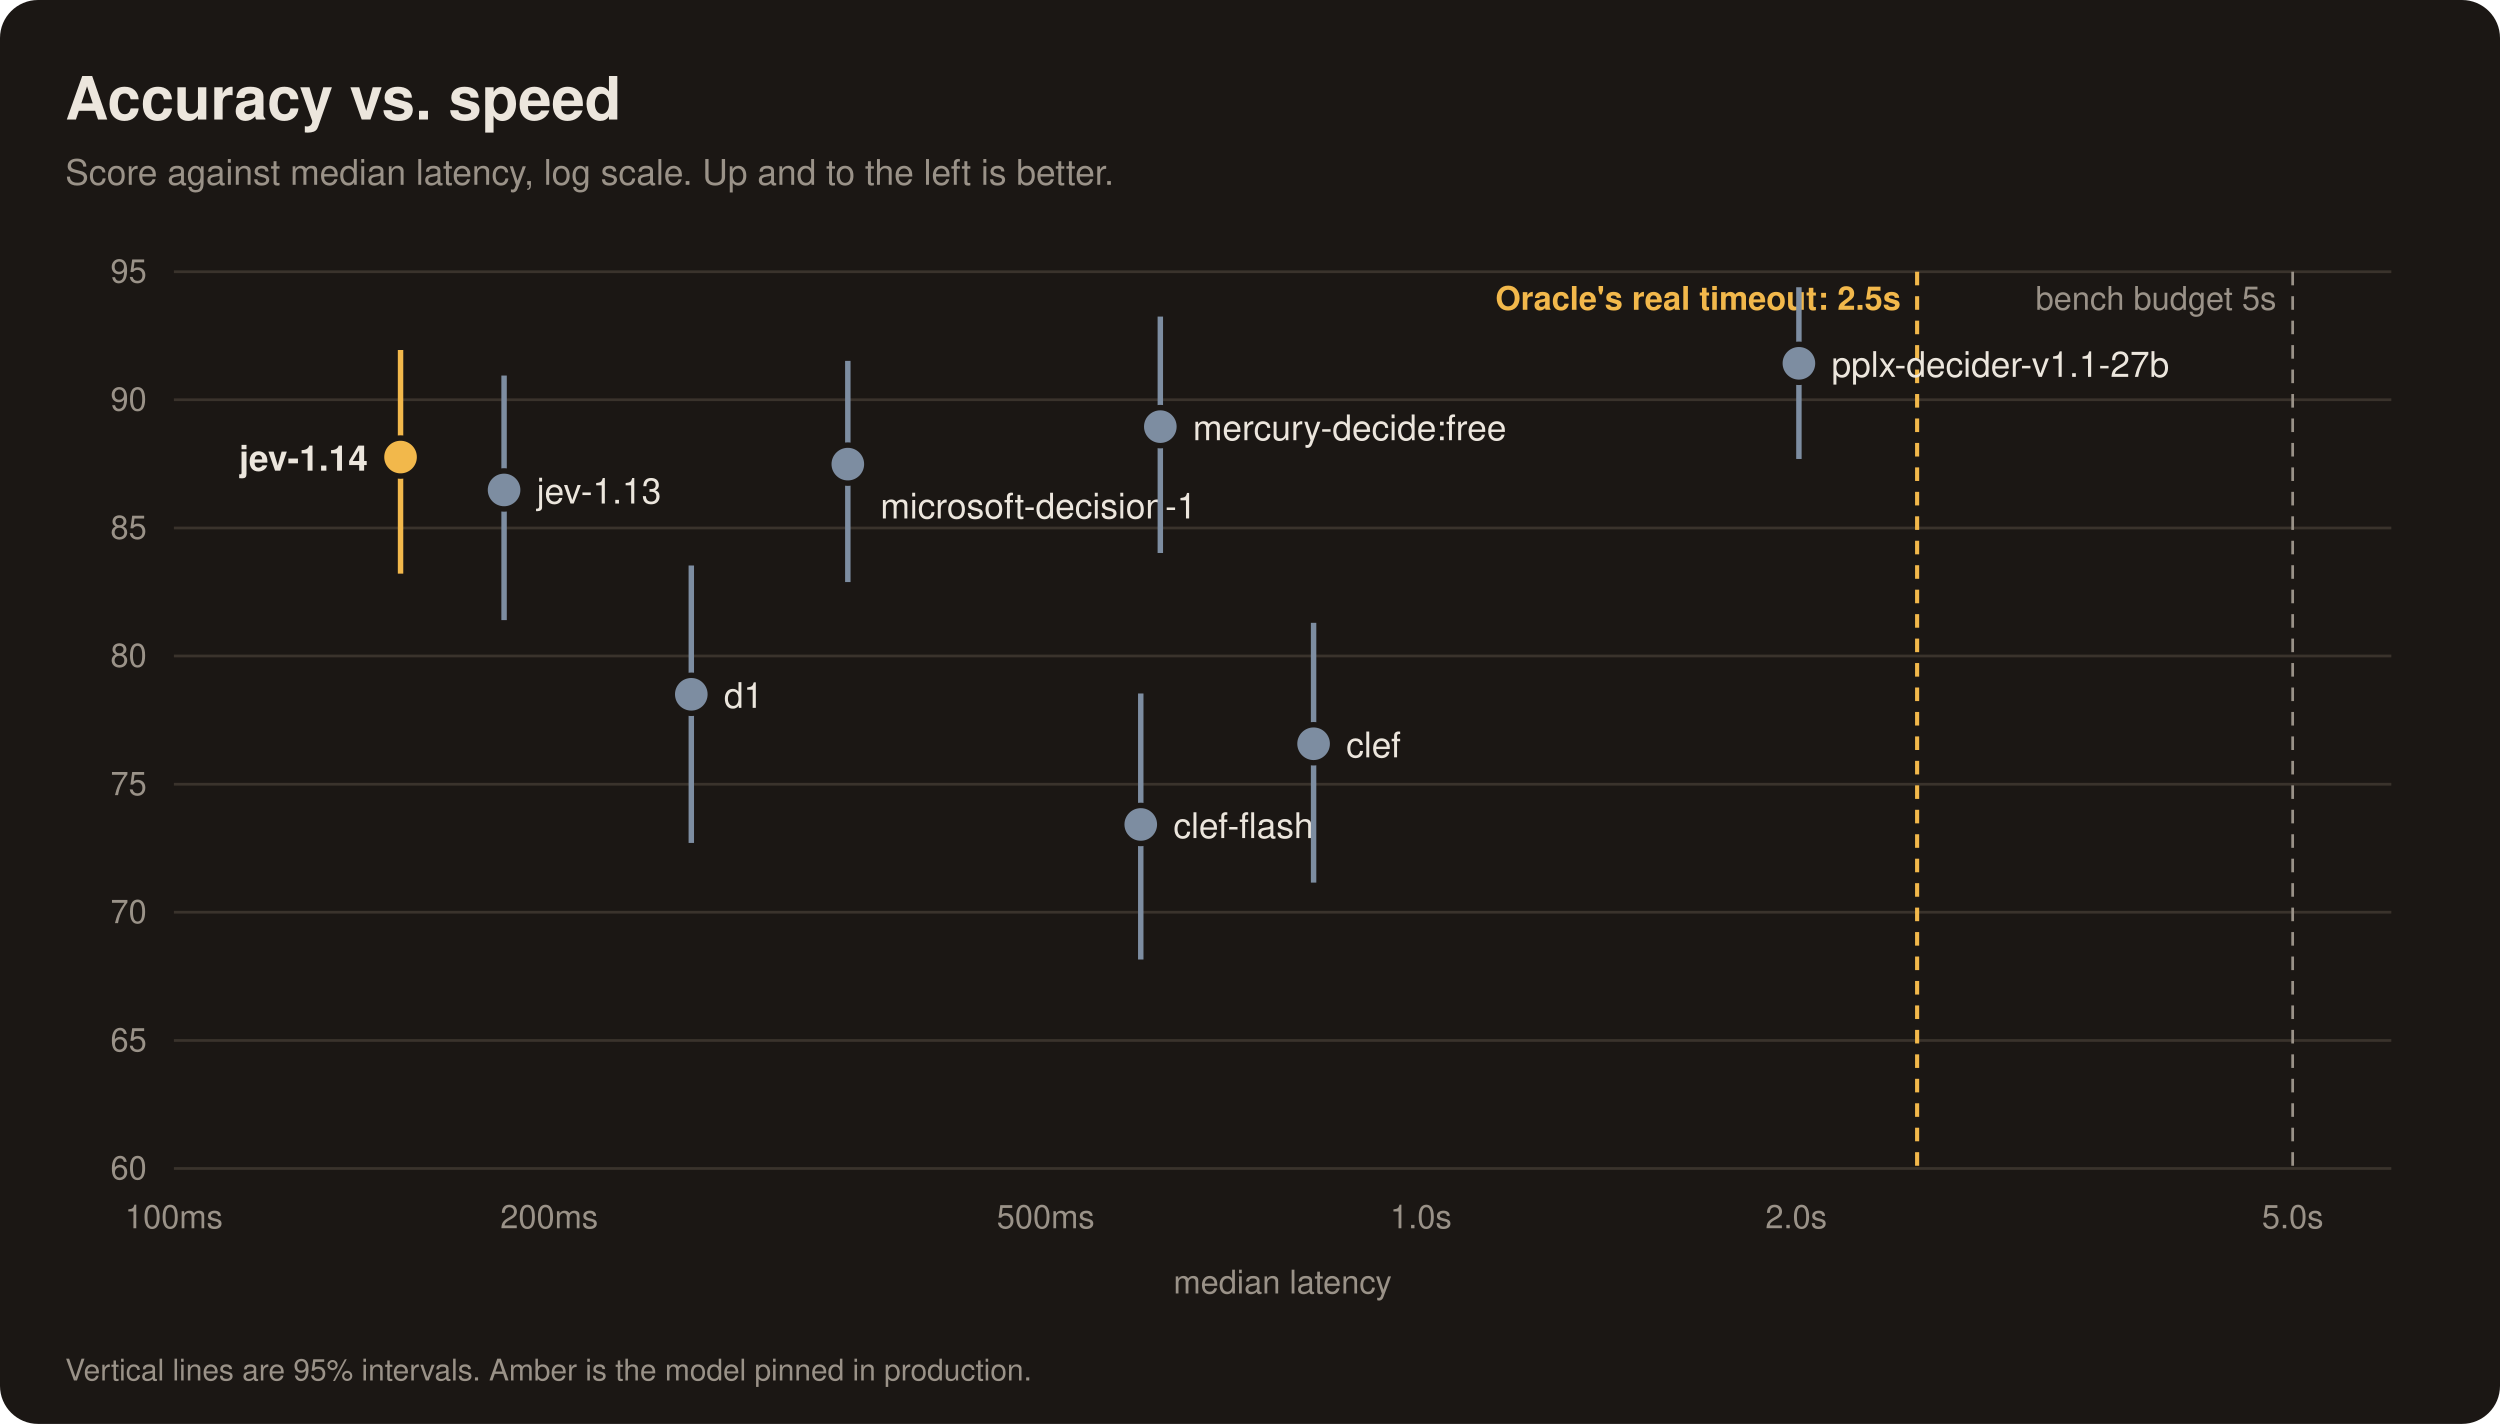
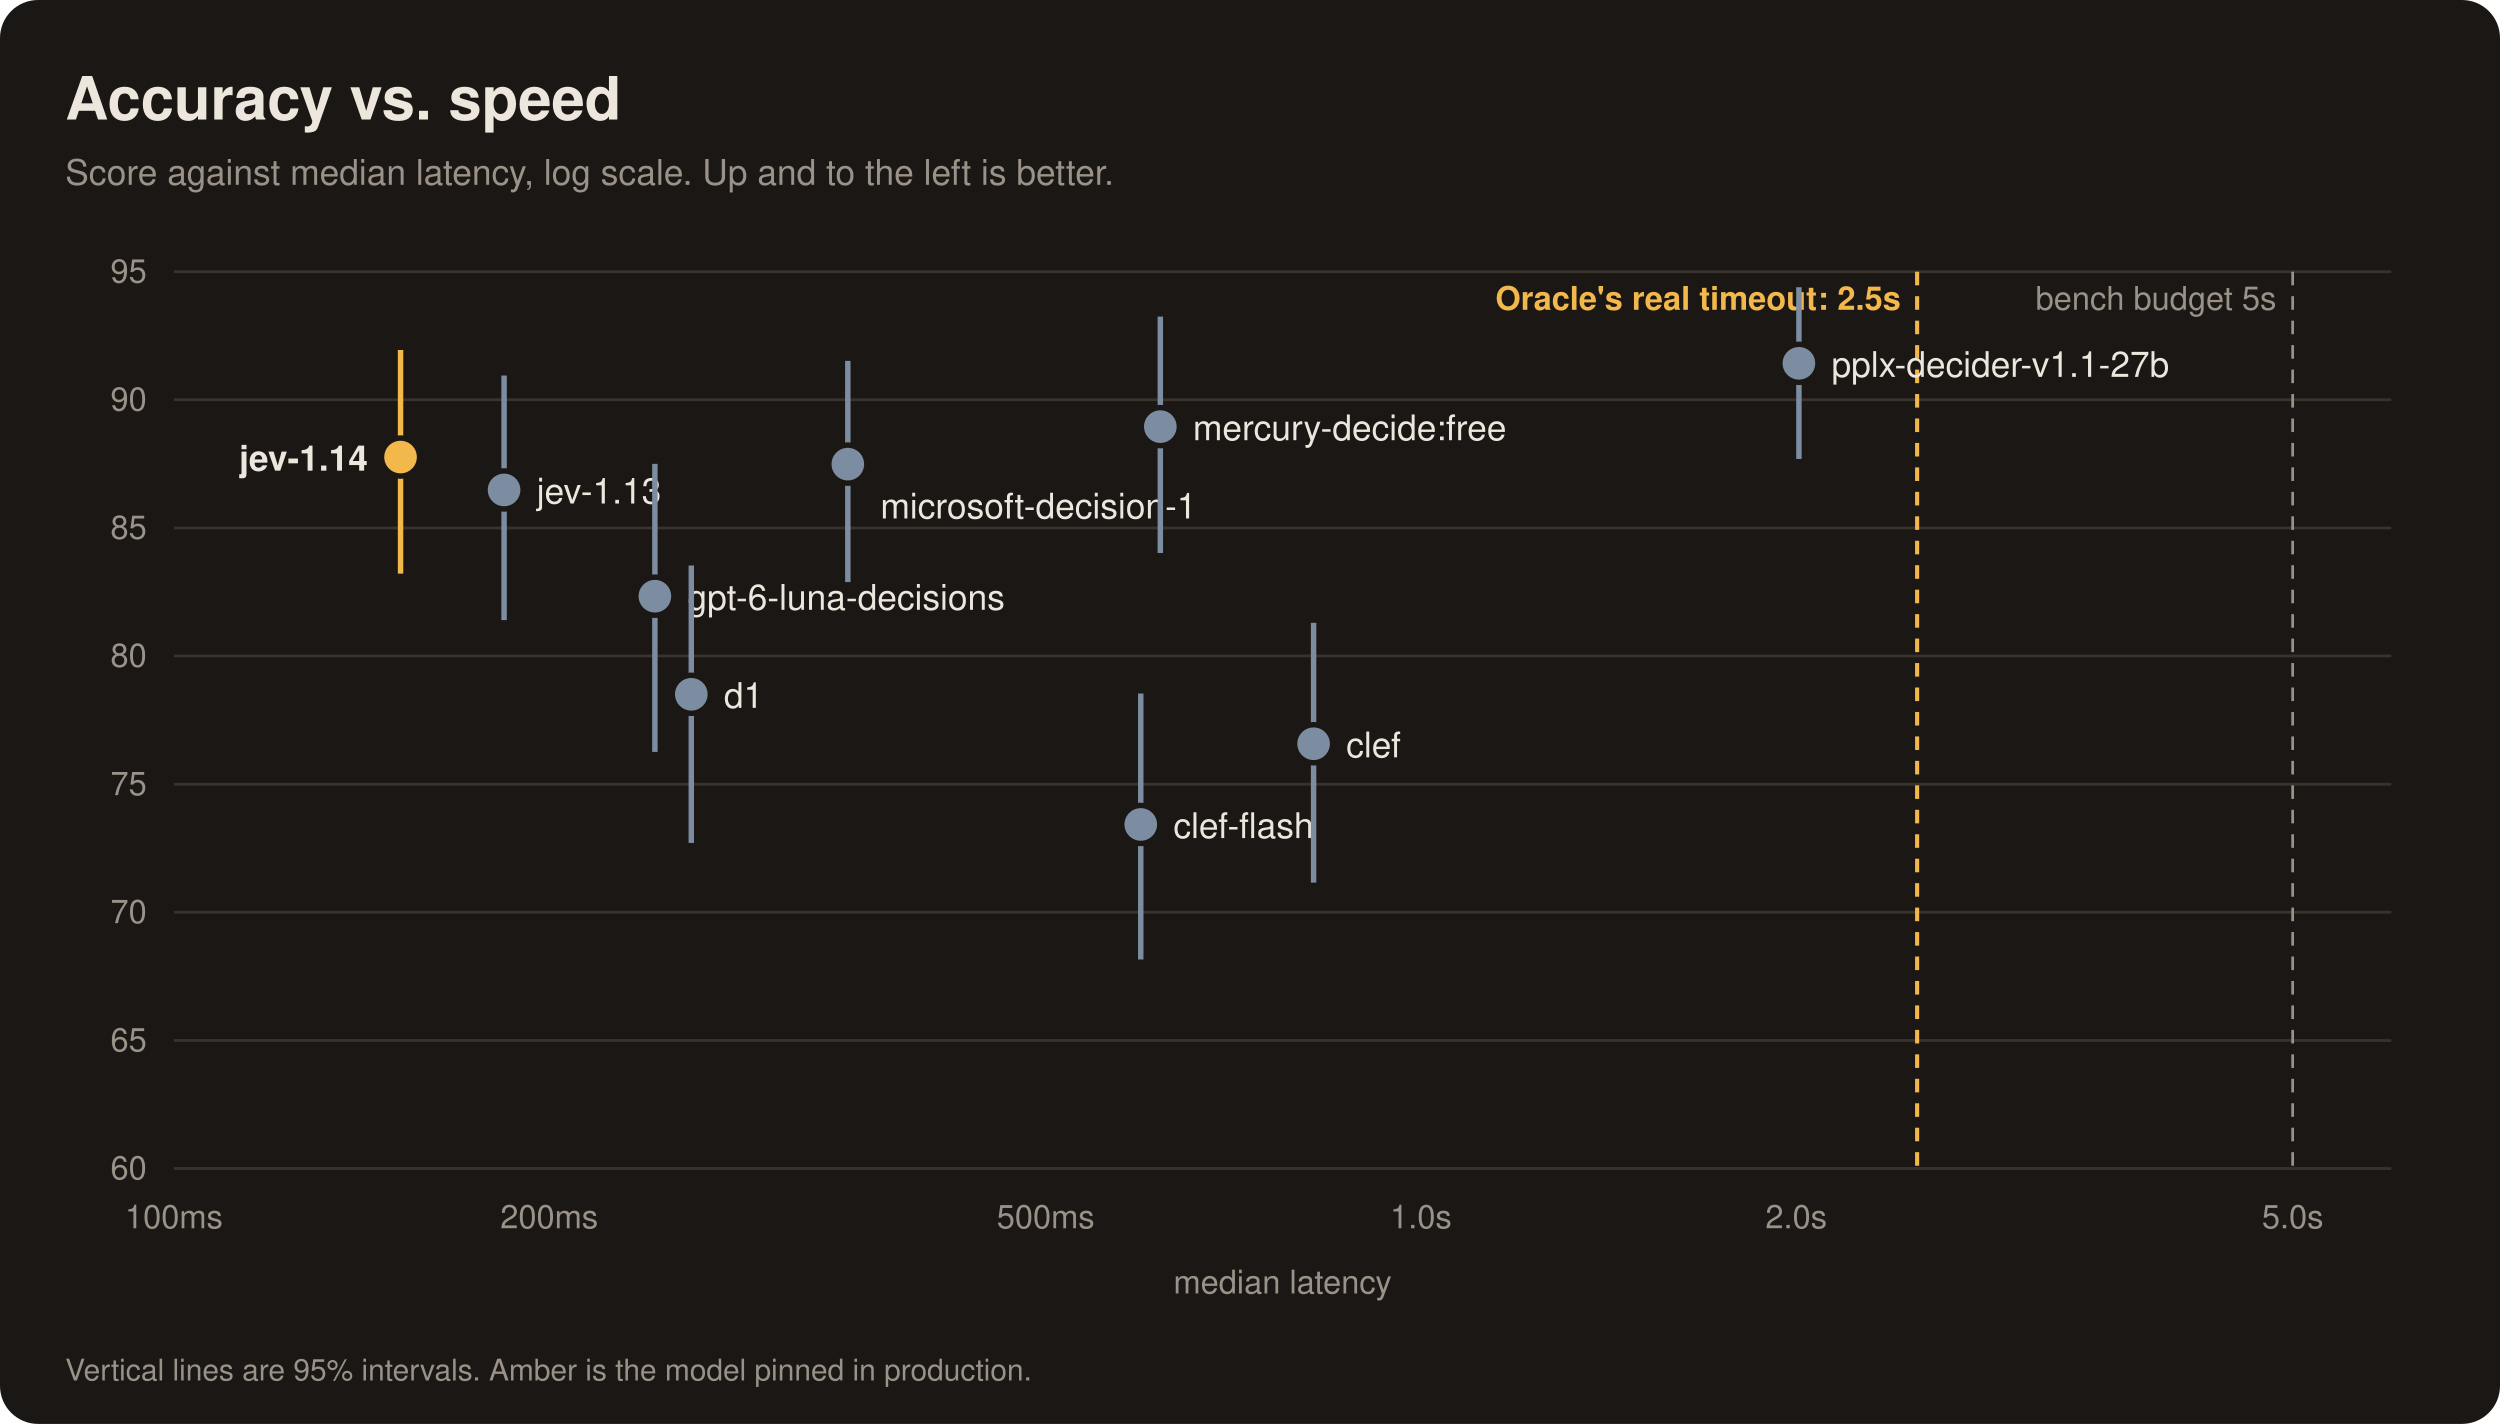
<svg xmlns="http://www.w3.org/2000/svg" viewBox="0 0 920 524" width="920" role="img" aria-label="Accuracy vs. speed" font-family="-apple-system,BlinkMacSystemFont,'Segoe UI',Helvetica,Arial,sans-serif">
  <rect width="920" height="524" rx="14" fill="#1b1714" />
  <text x="24.0" y="44.0" font-size="22" font-weight="700" fill="#ece6dd" text-anchor="start">Accuracy vs. speed</text>
  <text x="24.0" y="68.0" font-size="13" font-weight="400" fill="#9a9288" text-anchor="start">Score against median latency, log scale. Up and to the left is better.</text>
  <line x1="64.0" y1="430.0" x2="880.0" y2="430.0" stroke="#3a332c" stroke-width="1.0" />
  <text x="54.0" y="434.0" font-size="12" font-weight="400" fill="#9a9288" text-anchor="end">60</text>
  <line x1="64.0" y1="382.9" x2="880.0" y2="382.9" stroke="#3a332c" stroke-width="1.0" />
  <text x="54.0" y="386.9" font-size="12" font-weight="400" fill="#9a9288" text-anchor="end">65</text>
  <line x1="64.0" y1="335.7" x2="880.0" y2="335.7" stroke="#3a332c" stroke-width="1.0" />
  <text x="54.0" y="339.7" font-size="12" font-weight="400" fill="#9a9288" text-anchor="end">70</text>
  <line x1="64.0" y1="288.6" x2="880.0" y2="288.6" stroke="#3a332c" stroke-width="1.0" />
  <text x="54.0" y="292.6" font-size="12" font-weight="400" fill="#9a9288" text-anchor="end">75</text>
  <line x1="64.0" y1="241.4" x2="880.0" y2="241.4" stroke="#3a332c" stroke-width="1.0" />
  <text x="54.0" y="245.4" font-size="12" font-weight="400" fill="#9a9288" text-anchor="end">80</text>
  <line x1="64.0" y1="194.3" x2="880.0" y2="194.3" stroke="#3a332c" stroke-width="1.0" />
  <text x="54.0" y="198.3" font-size="12" font-weight="400" fill="#9a9288" text-anchor="end">85</text>
  <line x1="64.0" y1="147.1" x2="880.0" y2="147.1" stroke="#3a332c" stroke-width="1.0" />
  <text x="54.0" y="151.1" font-size="12" font-weight="400" fill="#9a9288" text-anchor="end">90</text>
  <line x1="64.0" y1="100.0" x2="880.0" y2="100.0" stroke="#3a332c" stroke-width="1.0" />
  <text x="54.0" y="104.0" font-size="12" font-weight="400" fill="#9a9288" text-anchor="end">95</text>
  <text x="64.0" y="452.0" font-size="12" font-weight="400" fill="#9a9288" text-anchor="middle">100ms</text>
  <text x="202.1" y="452.0" font-size="12" font-weight="400" fill="#9a9288" text-anchor="middle">200ms</text>
  <text x="384.8" y="452.0" font-size="12" font-weight="400" fill="#9a9288" text-anchor="middle">500ms</text>
  <text x="522.9" y="452.0" font-size="12" font-weight="400" fill="#9a9288" text-anchor="middle">1.0s</text>
  <text x="661.0" y="452.0" font-size="12" font-weight="400" fill="#9a9288" text-anchor="middle">2.0s</text>
  <text x="843.7" y="452.0" font-size="12" font-weight="400" fill="#9a9288" text-anchor="middle">5.0s</text>
  <text x="472.0" y="476.0" font-size="12" font-weight="400" fill="#9a9288" text-anchor="middle">median latency</text>
  <line x1="705.5" y1="100.0" x2="705.5" y2="430.0" stroke="#f2b84b" stroke-width="1.5" stroke-dasharray="5 4" />
  <text x="699.5" y="114.0" font-size="12" font-weight="600" fill="#f2b84b" text-anchor="end">Oracle's real timeout: 2.5s</text>
  <line x1="843.7" y1="100.0" x2="843.7" y2="430.0" stroke="#9a9288" stroke-width="1.0" stroke-dasharray="5 4" />
  <text x="837.7" y="114.0" font-size="12" font-weight="400" fill="#9a9288" text-anchor="end">bench budget 5s</text>
  <line x1="147.4" y1="211.1" x2="147.4" y2="128.8" stroke="#f2b84b" stroke-width="2.0" />
  <circle cx="147.4" cy="168.2" r="7" fill="#f2b84b" stroke="#1b1714" stroke-width="2" />
  <text x="135.4" y="173.2" font-size="13" font-weight="700" fill="#ece6dd" text-anchor="end">jev-1.14</text>
  <line x1="185.5" y1="228.2" x2="185.5" y2="138.2" stroke="#7d8da1" stroke-width="2.0" />
  <circle cx="185.5" cy="180.3" r="7" fill="#7d8da1" stroke="#1b1714" stroke-width="2" />
  <text x="197.5" y="185.3" font-size="13" font-weight="500" fill="#ece6dd" text-anchor="start">jev-1.13</text>
+   <line x1="241.0" y1="276.7" x2="241.0" y2="170.7" stroke="#7d8da1" stroke-width="2.0" />
+   <circle cx="241.0" cy="219.4" r="7" fill="#7d8da1" stroke="#1b1714" stroke-width="2" />
+   <text x="253.0" y="224.4" font-size="13" font-weight="500" fill="#ece6dd" text-anchor="start">gpt-6-luna-decisions</text>
  <line x1="254.4" y1="310.2" x2="254.4" y2="208.1" stroke="#7d8da1" stroke-width="2.0" />
  <circle cx="254.4" cy="255.5" r="7" fill="#7d8da1" stroke="#1b1714" stroke-width="2" />
  <text x="266.4" y="260.5" font-size="13" font-weight="500" fill="#ece6dd" text-anchor="start">d1</text>
  <line x1="312.0" y1="214.2" x2="312.0" y2="132.8" stroke="#7d8da1" stroke-width="2.0" />
  <circle cx="312.0" cy="170.8" r="7" fill="#7d8da1" stroke="#1b1714" stroke-width="2" />
  <text x="324.0" y="190.8" font-size="13" font-weight="500" fill="#ece6dd" text-anchor="start">microsoft-decision-1</text>
  <line x1="419.8" y1="353.1" x2="419.8" y2="255.2" stroke="#7d8da1" stroke-width="2.0" />
  <circle cx="419.8" cy="303.4" r="7" fill="#7d8da1" stroke="#1b1714" stroke-width="2" />
  <text x="431.8" y="308.4" font-size="13" font-weight="500" fill="#ece6dd" text-anchor="start">clef-flash</text>
  <line x1="427.0" y1="203.5" x2="427.0" y2="116.5" stroke="#7d8da1" stroke-width="2.0" />
  <circle cx="427.0" cy="157.0" r="7" fill="#7d8da1" stroke="#1b1714" stroke-width="2" />
  <text x="439.0" y="162.0" font-size="13" font-weight="500" fill="#ece6dd" text-anchor="start">mercury-decide:free</text>
  <line x1="483.4" y1="324.8" x2="483.4" y2="229.2" stroke="#7d8da1" stroke-width="2.0" />
  <circle cx="483.4" cy="273.7" r="7" fill="#7d8da1" stroke="#1b1714" stroke-width="2" />
  <text x="495.4" y="278.7" font-size="13" font-weight="500" fill="#ece6dd" text-anchor="start">clef</text>
  <line x1="662.0" y1="168.9" x2="662.0" y2="105.7" stroke="#7d8da1" stroke-width="2.0" />
  <circle cx="662.0" cy="133.7" r="7" fill="#7d8da1" stroke="#1b1714" stroke-width="2" />
  <text x="674.0" y="138.7" font-size="13" font-weight="500" fill="#ece6dd" text-anchor="start">pplx-decider-v1.1-27b</text>
  <text x="24.0" y="508.0" font-size="11" font-weight="400" fill="#9a9288" text-anchor="start">Vertical lines are 95% intervals. Amber is the model pinned in production.</text>
</svg>
